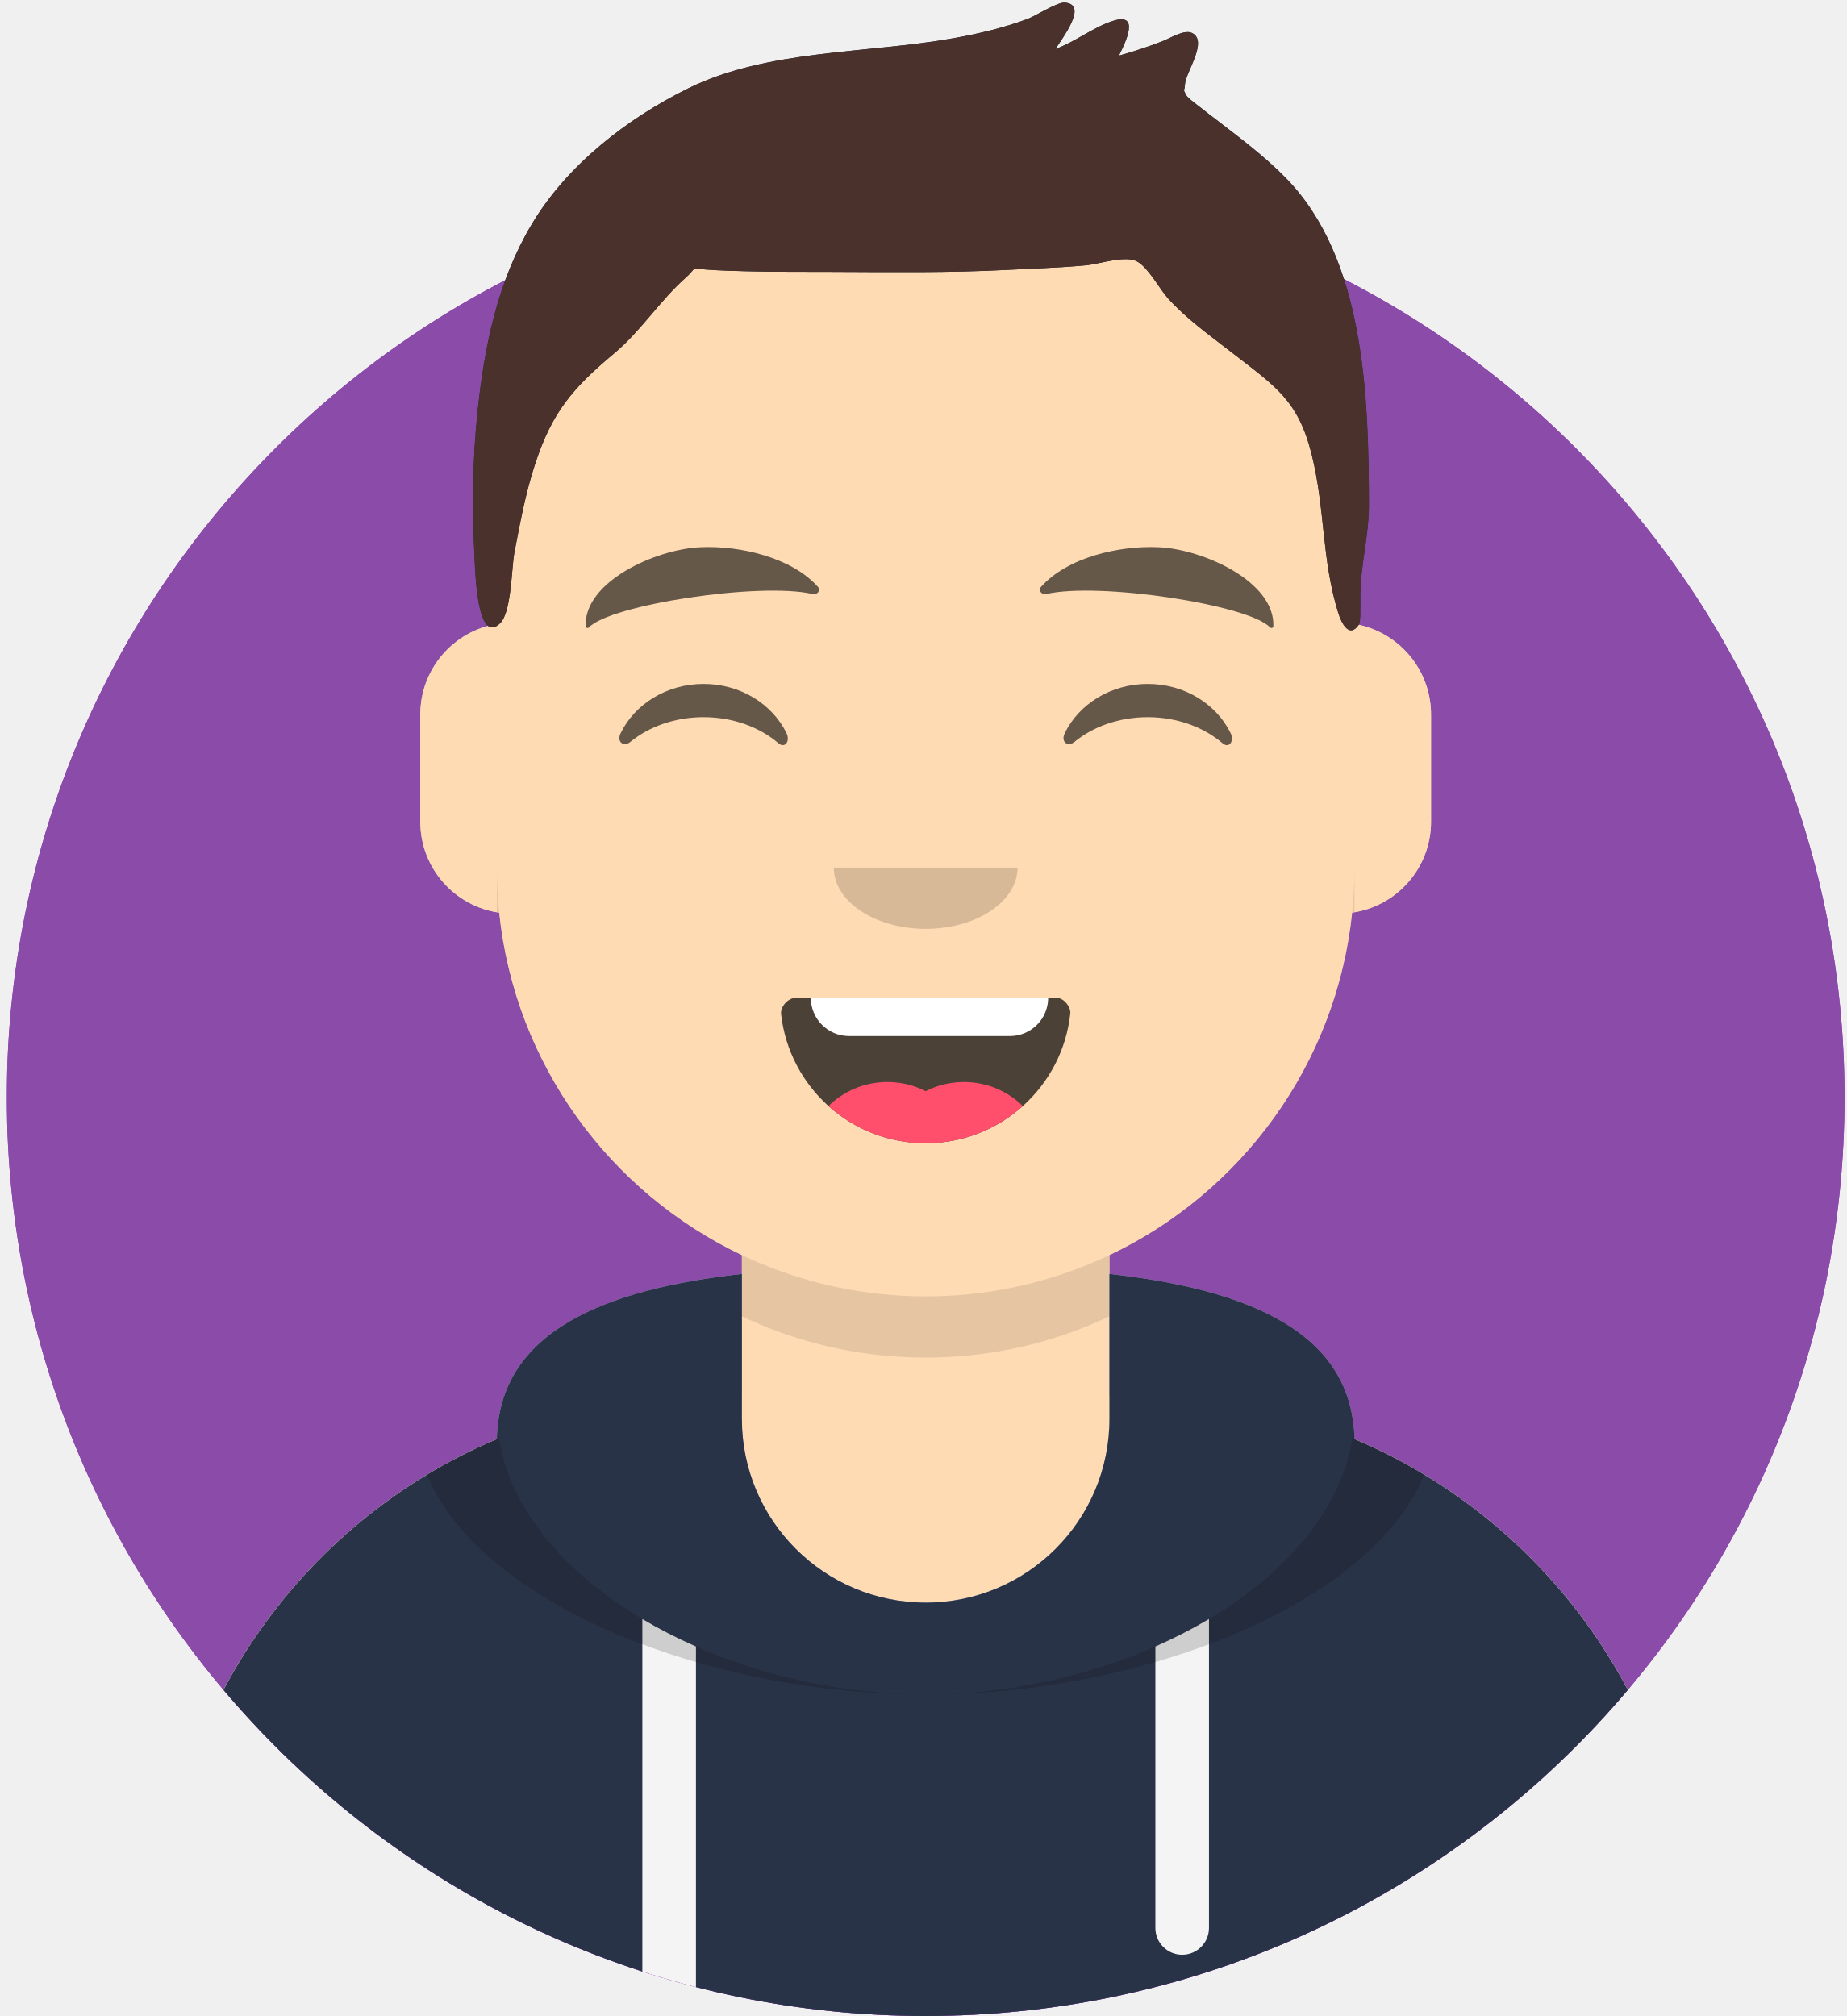
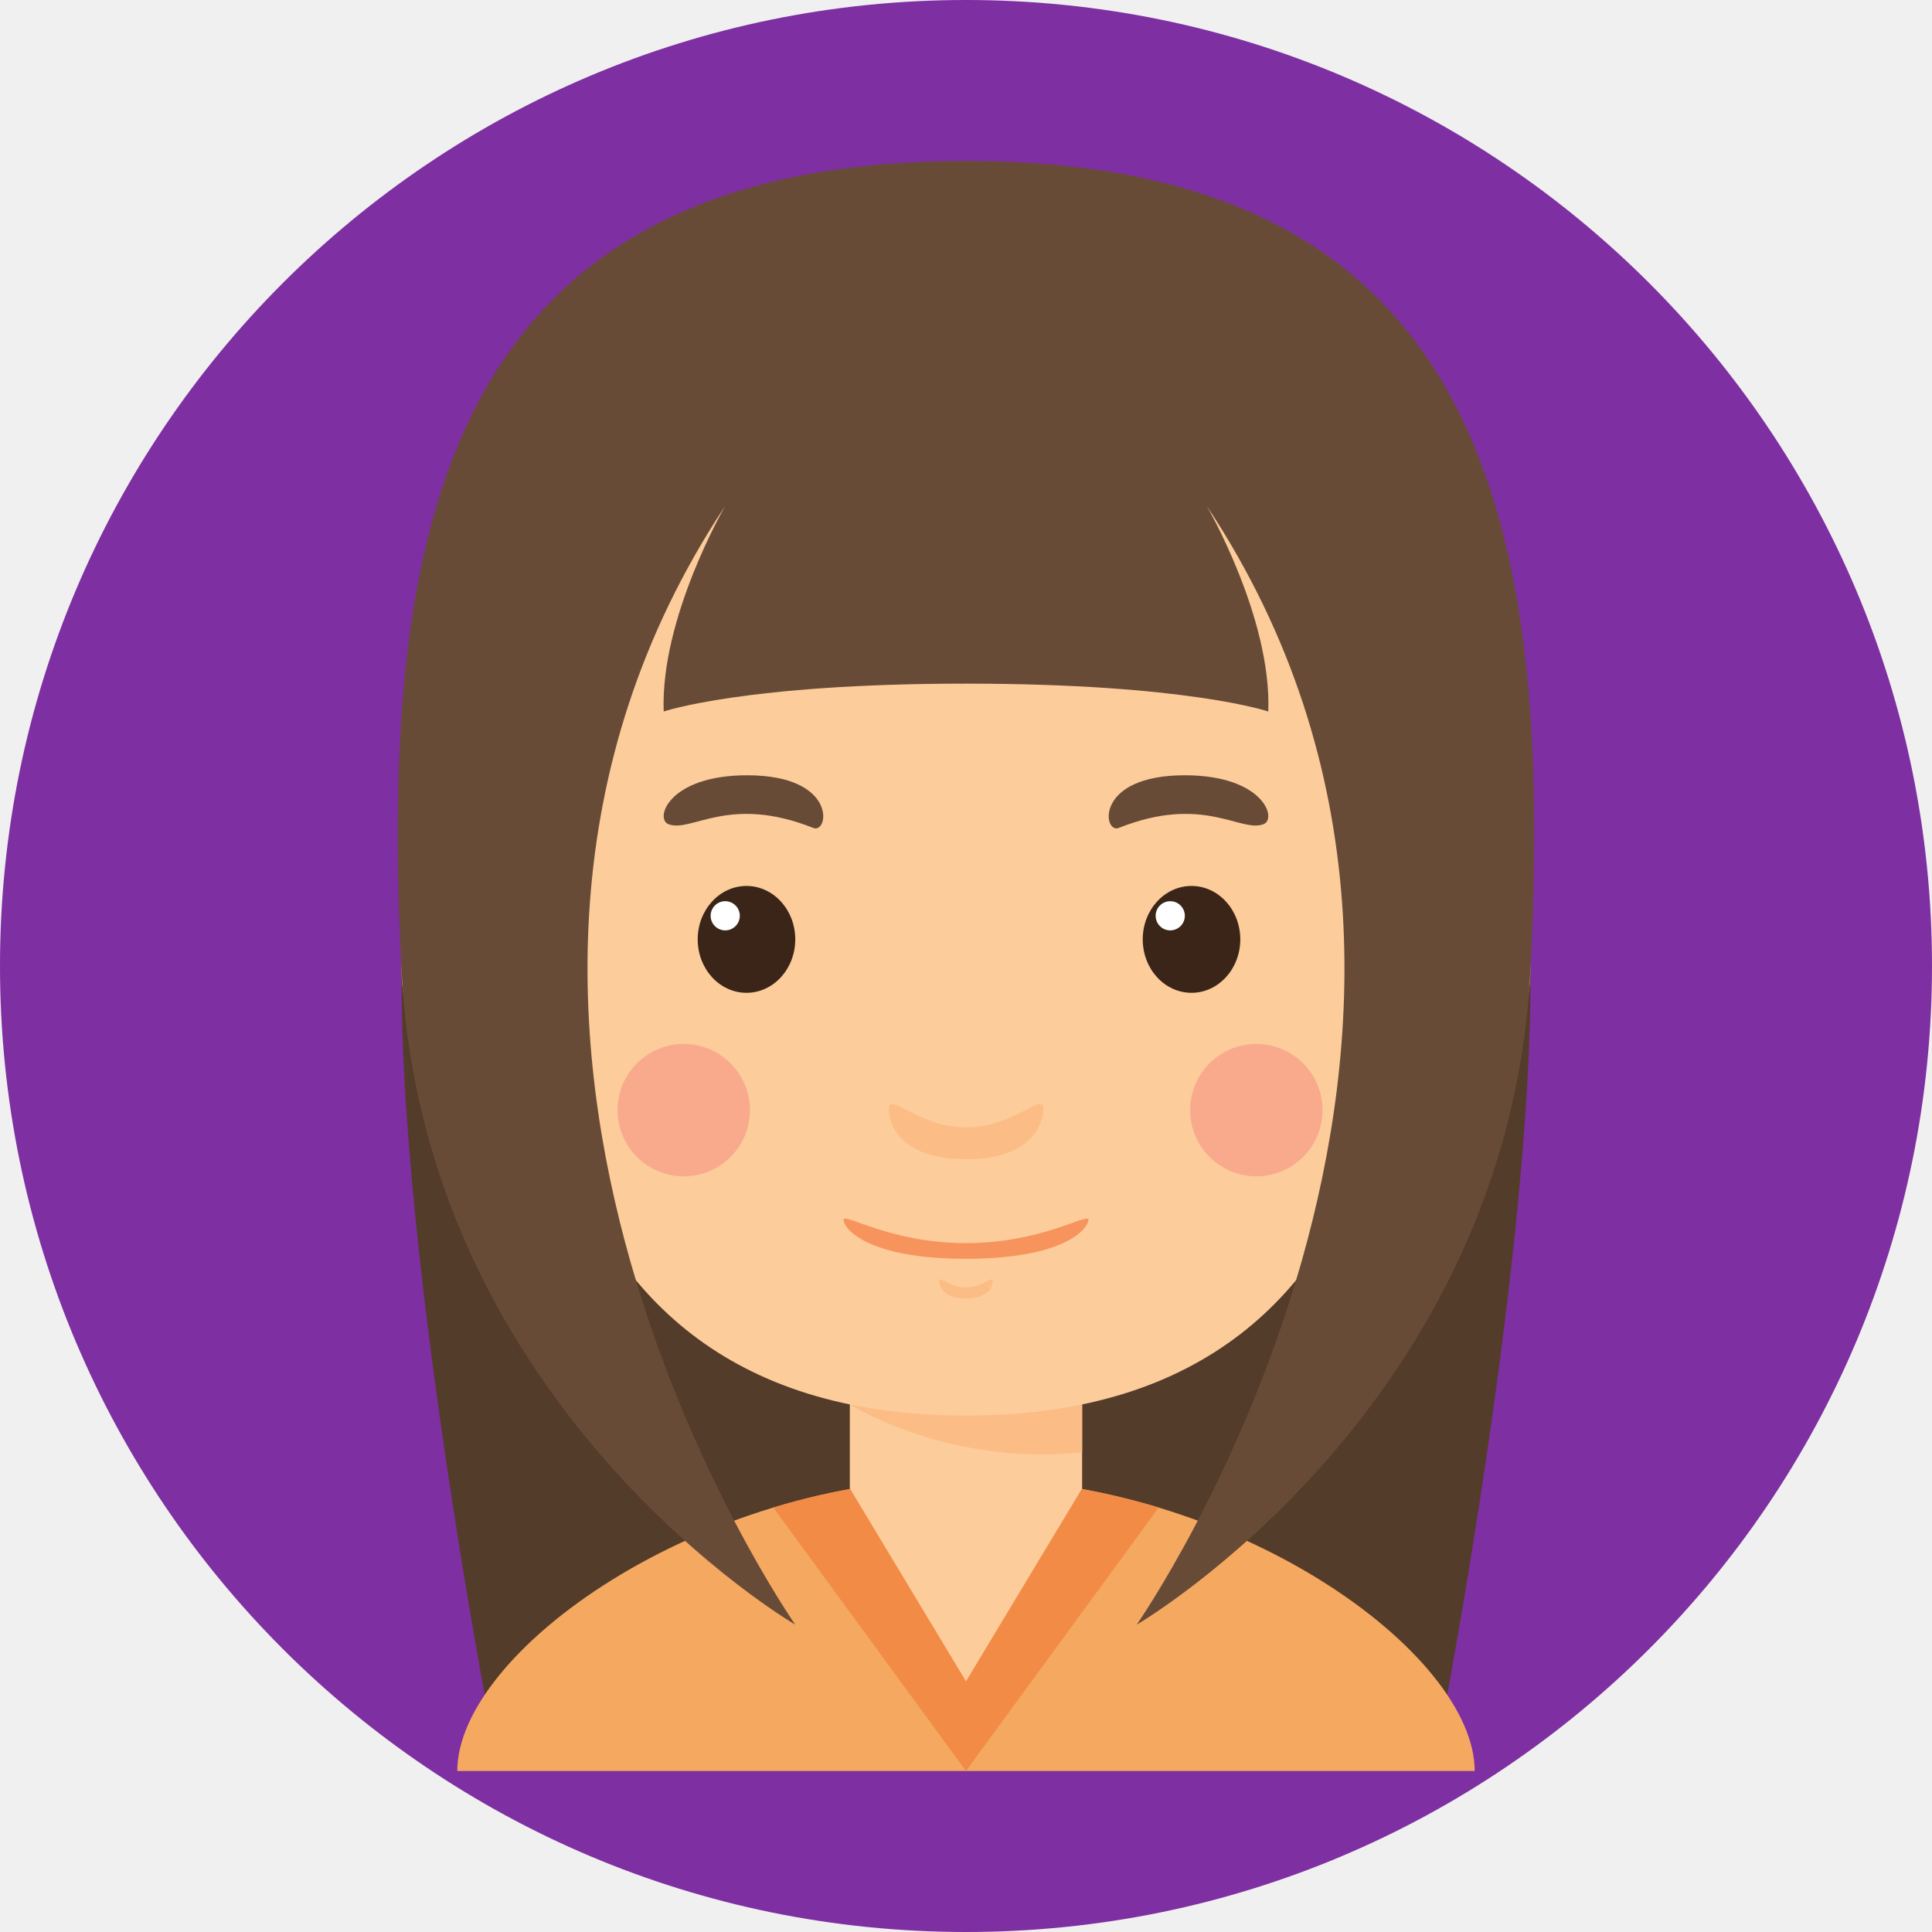
- <svg xmlns="http://www.w3.org/2000/svg" xmlns:xlink="http://www.w3.org/1999/xlink" width="217px" height="237px" viewBox="0 0 217 237" version="1.1">
-   <defs>
-     <circle id="path-1" cx="108" cy="108" r="108" />
-     <path d="M-3.19744231e-14,144 L-3.19744231e-14,-1.42108547e-14 L237.6,-1.42108547e-14 L237.6,144 L226.8,144 C226.8,203.647 178.447,252 118.8,252 C59.153,252 10.8,203.647 10.8,144 L10.8,144 L-3.19744231e-14,144 Z" id="path-3" />
-     <path d="M90,0 C117.835,-5.11323436e-15 140.4,22.565 140.4,50.4 L140.401,55.949 C145.508,56.807 149.4,61.249 149.4,66.6 L149.4,79.2 C149.4,84.647 145.367,89.152 140.125,89.893 C138.265,107.718 127.114,122.78 111.601,130.149 L111.6,146.7 L115.2,146.7 C150.988,146.7 180,175.712 180,211.5 L180,219.6 L0,219.6 L0,211.5 C-4.38277231e-15,175.712 29.012,146.7 64.8,146.7 L68.4,146.7 L68.4,130.15 C52.886,122.78 41.735,107.718 39.875,89.893 C34.633,89.152 30.6,84.647 30.6,79.2 L30.6,66.6 C30.6,61.249 34.492,56.806 39.6,55.949 L39.6,50.4 C39.6,22.565 62.165,5.11323436e-15 90,0 Z" id="path-5" />
-     <path d="M140.401,11.764 C156.691,13.587 169.2,18.597 169.2,31.569 L169.194,31.18 C192.467,41.01 208.8,64.047 208.8,90.9 L208.8,99 L28.8,99 L28.8,90.9 C28.8,64.047 45.133,41.01 68.406,31.18 C68.653,18.496 81.073,13.568 97.2,11.764 L97.2,28.8 C97.2,40.729 106.871,50.4 118.8,50.4 C130.729,50.4 140.4,40.729 140.4,28.8 L140.4,28.8 Z" id="path-7" />
-     <path d="M31.606,13.615 C32.558,22.158 39.803,28.8 48.6,28.8 C57.424,28.8 64.687,22.117 65.603,13.536 C65.676,12.845 64.905,11.7 63.938,11.7 C50.534,11.7 40.264,11.7 33.378,11.7 C32.406,11.7 31.511,12.761 31.606,13.615 Z" id="path-9" />
-     <rect id="path-11" x="0" y="0" width="237.6" height="252" />
-     <path d="M118.135,20.928 C115.651,18.39 112.767,16.236 109.962,14.076 C109.343,13.6 108.715,13.135 108.109,12.641 C107.972,12.528 106.563,11.519 106.394,11.148 C105.988,10.254 106.224,10.95 106.28,9.884 C106.35,8.535 109.1,4.727 107.048,3.854 C106.146,3.47 104.536,4.492 103.67,4.83 C101.977,5.49 100.263,6.054 98.512,6.54 C99.351,4.869 100.95,1.524 97.944,2.419 C95.603,3.116 93.421,4.91 91.068,5.753 C91.847,4.477 94.96,0.523 92.147,0.302 C91.271,0.233 88.724,1.875 87.782,2.226 C84.959,3.275 82.075,3.953 79.111,4.487 C69.033,6.304 57.248,5.786 47.923,10.374 C40.735,13.911 33.636,19.4 29.484,26.389 C25.481,33.125 23.984,40.498 23.146,48.217 C22.532,53.882 22.482,59.738 22.769,65.424 C22.863,67.287 23.073,75.874 25.779,73.273 C27.127,71.978 27.117,66.745 27.457,64.974 C28.133,61.451 28.783,57.911 29.91,54.5 C31.895,48.49 34.238,45.687 39.184,41.547 C42.359,38.89 44.588,35.3 47.625,32.62 C48.99,31.416 47.949,31.542 50.143,31.7 C51.616,31.806 53.097,31.846 54.574,31.885 C57.99,31.974 61.412,31.951 64.829,31.963 C71.711,31.988 78.561,32.085 85.437,31.725 C88.492,31.565 91.556,31.478 94.603,31.195 C96.306,31.038 99.326,29.947 100.728,30.78 C102.01,31.543 103.342,34.034 104.263,35.054 C106.438,37.464 109.032,39.305 111.576,41.282 C116.881,45.403 119.559,46.98 121.17,53.421 C122.775,59.838 122.325,65.791 124.312,72.106 C124.662,73.217 125.586,75.13 126.726,73.415 C126.937,73.096 126.883,71.345 126.883,70.337 C126.883,66.27 127.913,63.218 127.9,59.123 C127.849,46.674 127.447,30.442 118.135,20.928 Z" id="path-13" />
-   </defs>
-   <g id="Website" stroke="none" stroke-width="1" fill="none" fill-rule="evenodd">
-     <g id="mf-avatar" transform="translate(-10, -15)">
-       <g id="Circle" transform="translate(10.8, 36)">
-         <mask id="mask-2" fill="white">
-           <use xlink:href="#path-1" />
-         </mask>
-         <use id="Circle-Background" fill="#972dc2" xlink:href="#path-1" />
-         <g id="🖍-Circle-Color" mask="url(#mask-2)" fill="#8a4ca8">
-           <rect id="🖍Color" x="0" y="0" width="216.445" height="216" />
+ <svg xmlns="http://www.w3.org/2000/svg" version="1.1" id="Capa_1" viewBox="-20.37 -20.37 244.48 244.48" xml:space="preserve" width="205px" height="205px" fill="#000000" stroke="#000000" stroke-width="0.002" transform="matrix(1, 0, 0, 1, 0, 0)rotate(0)">
+   <g id="SVGRepo_bgCarrier" stroke-width="0" transform="translate(0,0), scale(1)">
+     <rect x="-20.37" y="-20.37" width="244.48" height="244.48" rx="122.24" fill="#7e2fa2" strokewidth="0" />
+   </g>
+   <g id="SVGRepo_tracerCarrier" stroke-linecap="round" stroke-linejoin="round" stroke="#CCCCCC" stroke-width="3.667" />
+   <g id="SVGRepo_iconCarrier">
+     <g>
+       <path style="fill:#543C2A;" d="M101.867,66.139v131.395h60.26c0,0,11.449-59.365,11.168-95.113 C173.014,66.673,101.867,66.139,101.867,66.139z" />
+       <path style="fill:#543C2A;" d="M101.867,66.139v131.395H41.609c0,0-11.449-59.365-11.168-95.113 C30.721,66.673,101.867,66.139,101.867,66.139z" />
+       <g>
+         <g>
+           <rect x="87.17" y="153.47" style="fill:#FDCC9B;" width="29.395" height="32.923" />
+           <path style="fill:#FCBC85;" d="M87.17,157.348c0,0,12.365,7.874,29.395,6.051v-9.929H87.17V157.348z" />
+           <ellipse style="fill:#FCBC85;" cx="44.784" cy="102.42" rx="14.343" ry="16.364" />
+           <ellipse style="fill:#FCBC85;" cx="158.952" cy="102.42" rx="14.343" ry="16.364" />
+           <path style="fill:#FDCC9B;" d="M158.894,71.165c0-24.104-17.637-41.741-57.026-41.741c-39.389,0-57.025,17.637-57.025,41.741 c0,24.104-4.115,87.597,57.025,87.597C163.009,158.762,158.894,95.269,158.894,71.165z" />
+           <g>
+             <g>
+               <ellipse style="fill:#3B2519;" cx="74.092" cy="98.502" rx="6.173" ry="6.761" />
+               <circle style="fill:#FFFFFF;" cx="71.401" cy="95.517" r="1.846" />
+             </g>
+             <path style="fill:#684B37;" d="M64.217,83.925c2.919,1.117,7.605-3.798,18.335,0.478c1.956,0.78,3.123-6.668-8.378-6.668 C64.217,77.735,62.453,83.25,64.217,83.925z" />
+             <g>
+               <ellipse style="fill:#3B2519;" cx="130.406" cy="98.502" rx="6.173" ry="6.761" />
+               <circle style="fill:#FFFFFF;" cx="127.715" cy="95.517" r="1.846" />
+             </g>
+             <path style="fill:#684B37;" d="M139.519,83.925c-2.919,1.117-7.606-3.798-18.335,0.478c-1.956,0.78-3.123-6.668,8.377-6.668 C139.519,77.735,141.282,83.25,139.519,83.925z" />
+           </g>
+           <path style="fill:#FCBC85;" d="M101.867,122.283c-6.099,0-9.773-4.557-9.773-2.352c0,2.204,1.764,6.394,9.773,6.394 c8.011,0,9.774-4.189,9.774-6.394C111.642,117.726,107.967,122.283,101.867,122.283z" />
+           <path style="fill:#FCBC85;" d="M101.867,142.553c-2.109,0-3.38-1.575-3.38-0.814c0,0.763,0.61,2.212,3.38,2.212 c2.771,0,3.381-1.449,3.381-2.212C105.248,140.978,103.978,142.553,101.867,142.553z" />
+           <path style="fill:#F7945E;" d="M101.867,136.936c-9.668,0-15.492-3.937-15.492-2.939s2.795,4.924,15.492,4.924 s15.493-3.927,15.493-4.924S111.535,136.936,101.867,136.936z" />
        </g>
+         <circle style="fill:#F9AA8D;" cx="66.154" cy="120.108" r="8.377" />
+         <circle style="fill:#F9AA8D;" cx="138.611" cy="120.108" r="8.377" />
      </g>
-       <mask id="mask-4" fill="white">
-         <use xlink:href="#path-3" />
-       </mask>
-       <g id="Mask" />
-       <g id="Avataaar" mask="url(#mask-4)">
-         <g id="Body" transform="translate(28.8, 32.4)">
-           <mask id="mask-6" fill="white">
-             <use xlink:href="#path-5" />
-           </mask>
-           <use fill="#D0C6AC" xlink:href="#path-5" />
-           <g id="Skin/👶🏻-05-Pale" mask="url(#mask-6)" fill="#FFDBB4">
-             <g transform="translate(-28.8, 0)" id="Color">
-               <rect x="0" y="0" width="238.384" height="220.355" />
-             </g>
-           </g>
-           <path d="M39.6,84.6 C39.6,112.435 62.165,135 90,135 C117.835,135 140.4,112.435 140.4,84.6 L140.4,84.6 L140.4,91.8 C140.4,119.635 117.835,142.2 90,142.2 C62.165,142.2 39.6,119.635 39.6,91.8 Z" id="Neck-Shadow" fill-opacity="0.1" fill="#000000" mask="url(#mask-6)" />
-         </g>
-         <g id="Clothing/Hoodie" transform="translate(0, 153)">
-           <mask id="mask-8" fill="white">
-             <use xlink:href="#path-7" />
-           </mask>
-           <use id="Hoodie" fill="#B7C1DB" fill-rule="evenodd" xlink:href="#path-7" />
-           <g id="Color/Palette/Slate" mask="url(#mask-8)" fill="#293347" fill-rule="evenodd">
-             <rect id="🖍Color" x="0" y="0" width="238.491" height="99" />
-           </g>
-           <path d="M91.8,55.565 L91.8,99 L85.5,99 L85.499,52.335 C87.483,53.514 89.592,54.594 91.8,55.565 Z M152.101,52.334 L152.1,88.65 C152.1,90.39 150.69,91.8 148.95,91.8 C147.21,91.8 145.8,90.39 145.8,88.65 L145.801,55.565 C148.009,54.594 150.118,53.513 152.101,52.334 Z" id="Straps" fill="#F4F4F4" fill-rule="evenodd" mask="url(#mask-8)" />
-           <path d="M155.733,11.451 C169.28,14.013 178.65,19.118 178.65,29.077 C178.65,46.818 148.916,61.2 118.8,61.2 C88.684,61.2 58.95,46.818 58.95,29.077 C58.95,19.118 68.32,14.013 81.867,11.451 C73.689,14.466 68.4,19.534 68.4,27.969 C68.4,46.322 93.439,61.2 118.8,61.2 C144.161,61.2 169.2,46.322 169.2,27.969 C169.2,19.71 164.13,14.679 156.241,11.642 Z" id="Shadow" fill-opacity="0.16" fill="#000000" fill-rule="evenodd" mask="url(#mask-8)" />
-         </g>
-         <g id="Face" transform="translate(68.4, 73.8)">
-           <g id="Mouth/Smile" transform="translate(1.8, 46.8)">
-             <mask id="mask-10" fill="white">
-               <use xlink:href="#path-9" />
-             </mask>
-             <use id="Mouth" fill-opacity="0.7" fill="#000000" fill-rule="evenodd" xlink:href="#path-9" />
-             <path d="M39.6,1.8 L58.5,1.8 C60.985,1.8 63,3.815 63,6.3 L63,11.7 C63,14.185 60.985,16.2 58.5,16.2 L39.6,16.2 C37.115,16.2 35.1,14.185 35.1,11.7 L35.1,6.3 C35.1,3.815 37.115,1.8 39.6,1.8 Z" id="Teeth" fill="#FFFFFF" fill-rule="evenodd" mask="url(#mask-10)" />
-             <g id="Tongue" stroke-width="1" fill-rule="evenodd" mask="url(#mask-10)" fill="#FF4F6D">
-               <g transform="translate(34.2, 21.6)">
-                 <circle cx="9.9" cy="9.9" r="9.9" />
-                 <circle cx="18.9" cy="9.9" r="9.9" />
-               </g>
-             </g>
-           </g>
-           <g id="Nose/Default" transform="translate(25.2, 36)" fill="#000000" fill-opacity="0.16">
-             <path d="M14.4,7.2 C14.4,11.176 19.235,14.4 25.2,14.4 L25.2,14.4 C31.165,14.4 36,11.176 36,7.2" id="Nose" />
-           </g>
-           <g id="Eyes/Happy-😁" transform="translate(0, 7.2)" fill="#000000" fill-opacity="0.6">
-             <path d="M14.544,20.203 C16.206,16.784 19.948,14.4 24.298,14.4 C28.632,14.4 32.363,16.767 34.034,20.166 C34.53,21.176 33.824,22.003 33.112,21.39 C30.906,19.494 27.773,18.309 24.298,18.309 C20.931,18.309 17.886,19.421 15.694,21.214 C14.892,21.87 14.058,21.203 14.544,20.203 Z" id="Squint" />
-             <path d="M66.744,20.203 C68.406,16.784 72.148,14.4 76.498,14.4 C80.832,14.4 84.563,16.767 86.234,20.166 C86.73,21.176 86.024,22.003 85.312,21.39 C83.106,19.494 79.973,18.309 76.498,18.309 C73.131,18.309 70.086,19.421 67.894,21.214 C67.092,21.87 66.258,21.203 66.744,20.203 Z" id="Squint" />
-           </g>
-           <g id="Eyebrow/Natural/Default-Natural" fill="#000000" fill-opacity="0.6">
-             <path d="M23.435,5.589 C18.25,6.285 10.164,10.805 10.84,16.036 C10.862,16.207 11.121,16.261 11.233,16.118 C13.471,13.248 30.774,9.033 37.075,9.913 C37.652,9.994 38.032,9.399 37.639,9.027 C34.269,5.845 28.08,4.961 23.435,5.589" id="Eyebrow" transform="translate(24.3, 10.8) rotate(5) translate(-24.3, -10.8) " />
-             <path d="M76.535,5.589 C71.35,6.285 63.264,10.805 63.94,16.036 C63.962,16.207 64.221,16.261 64.333,16.118 C66.571,13.248 83.874,9.033 90.175,9.913 C90.752,9.994 91.132,9.399 90.739,9.027 C87.369,5.845 81.18,4.961 76.535,5.589" id="Eyebrow" transform="translate(77.4, 10.8) scale(-1, 1) rotate(5) translate(-77.4, -10.8) " />
-           </g>
-         </g>
-         <g id="Top">
-           <mask id="mask-12" fill="white">
-             <use xlink:href="#path-11" />
-           </mask>
-           <g id="Mask" />
-           <g mask="url(#mask-12)">
-             <g transform="translate(43, 15)">
-               <mask id="mask-14" fill="white">
-                 <use xlink:href="#path-13" />
-               </mask>
-               <use id="Short-Hair" stroke="none" fill="#1F3140" fill-rule="evenodd" xlink:href="#path-13" />
-               <g id="Color/Hair/Brown-Dark" stroke="none" fill="none" mask="url(#mask-14)" fill-rule="evenodd">
-                 <g transform="translate(-43.1, -15)" fill="#4A312C" id="Color">
-                   <rect x="0" y="0" width="239.107" height="252.406" />
-                 </g>
-               </g>
-             </g>
-           </g>
-         </g>
-       </g>
+       <path style="fill:#F5A860;" d="M101.867,166.699v37.037H37.495C37.495,188.745,68.064,166.699,101.867,166.699z" />
+       <path style="fill:#F5A860;" d="M101.867,166.699v37.037h64.373C166.24,188.745,135.672,166.699,101.867,166.699z" />
+       <path style="fill:#F18B45;" d="M89.6,167.651c-0.189,0.027-0.379,0.065-0.569,0.094c-3.963,0.634-7.829,1.529-11.543,2.653 l24.38,33.338v-18.518L90.87,167.501C90.449,167.56,90.02,167.587,89.6,167.651z" />
+       <path style="fill:#F18B45;" d="M114.135,167.651c0.19,0.027,0.38,0.065,0.57,0.094c3.963,0.634,7.829,1.529,11.543,2.653 l-24.381,33.338v-18.518l10.998-17.716C113.286,167.56,113.716,167.587,114.135,167.651z" />
+       <path style="fill:#684B37;" d="M101.867,0C35.436,0,27.651,46.991,30.441,102.42c2.79,55.43,49.824,82.797,49.824,82.797 S27.56,109.79,71.401,43.651c0,0-8.232,14.157-7.786,26.015c0,0,10.328-3.527,38.253-3.527c27.926,0,38.253,3.527,38.253,3.527 c0.447-11.858-7.785-26.015-7.785-26.015c43.841,66.138-8.865,141.566-8.865,141.566s47.035-27.367,49.825-82.797 C176.085,46.991,168.3,0,101.867,0z" />
+       <path style="fill:#FDCC9B;" d="M87.17,167.981l14.697,24.408l14.697-24.409C116.565,167.98,101.317,162.428,87.17,167.981z" />
    </g>
  </g>
</svg>
